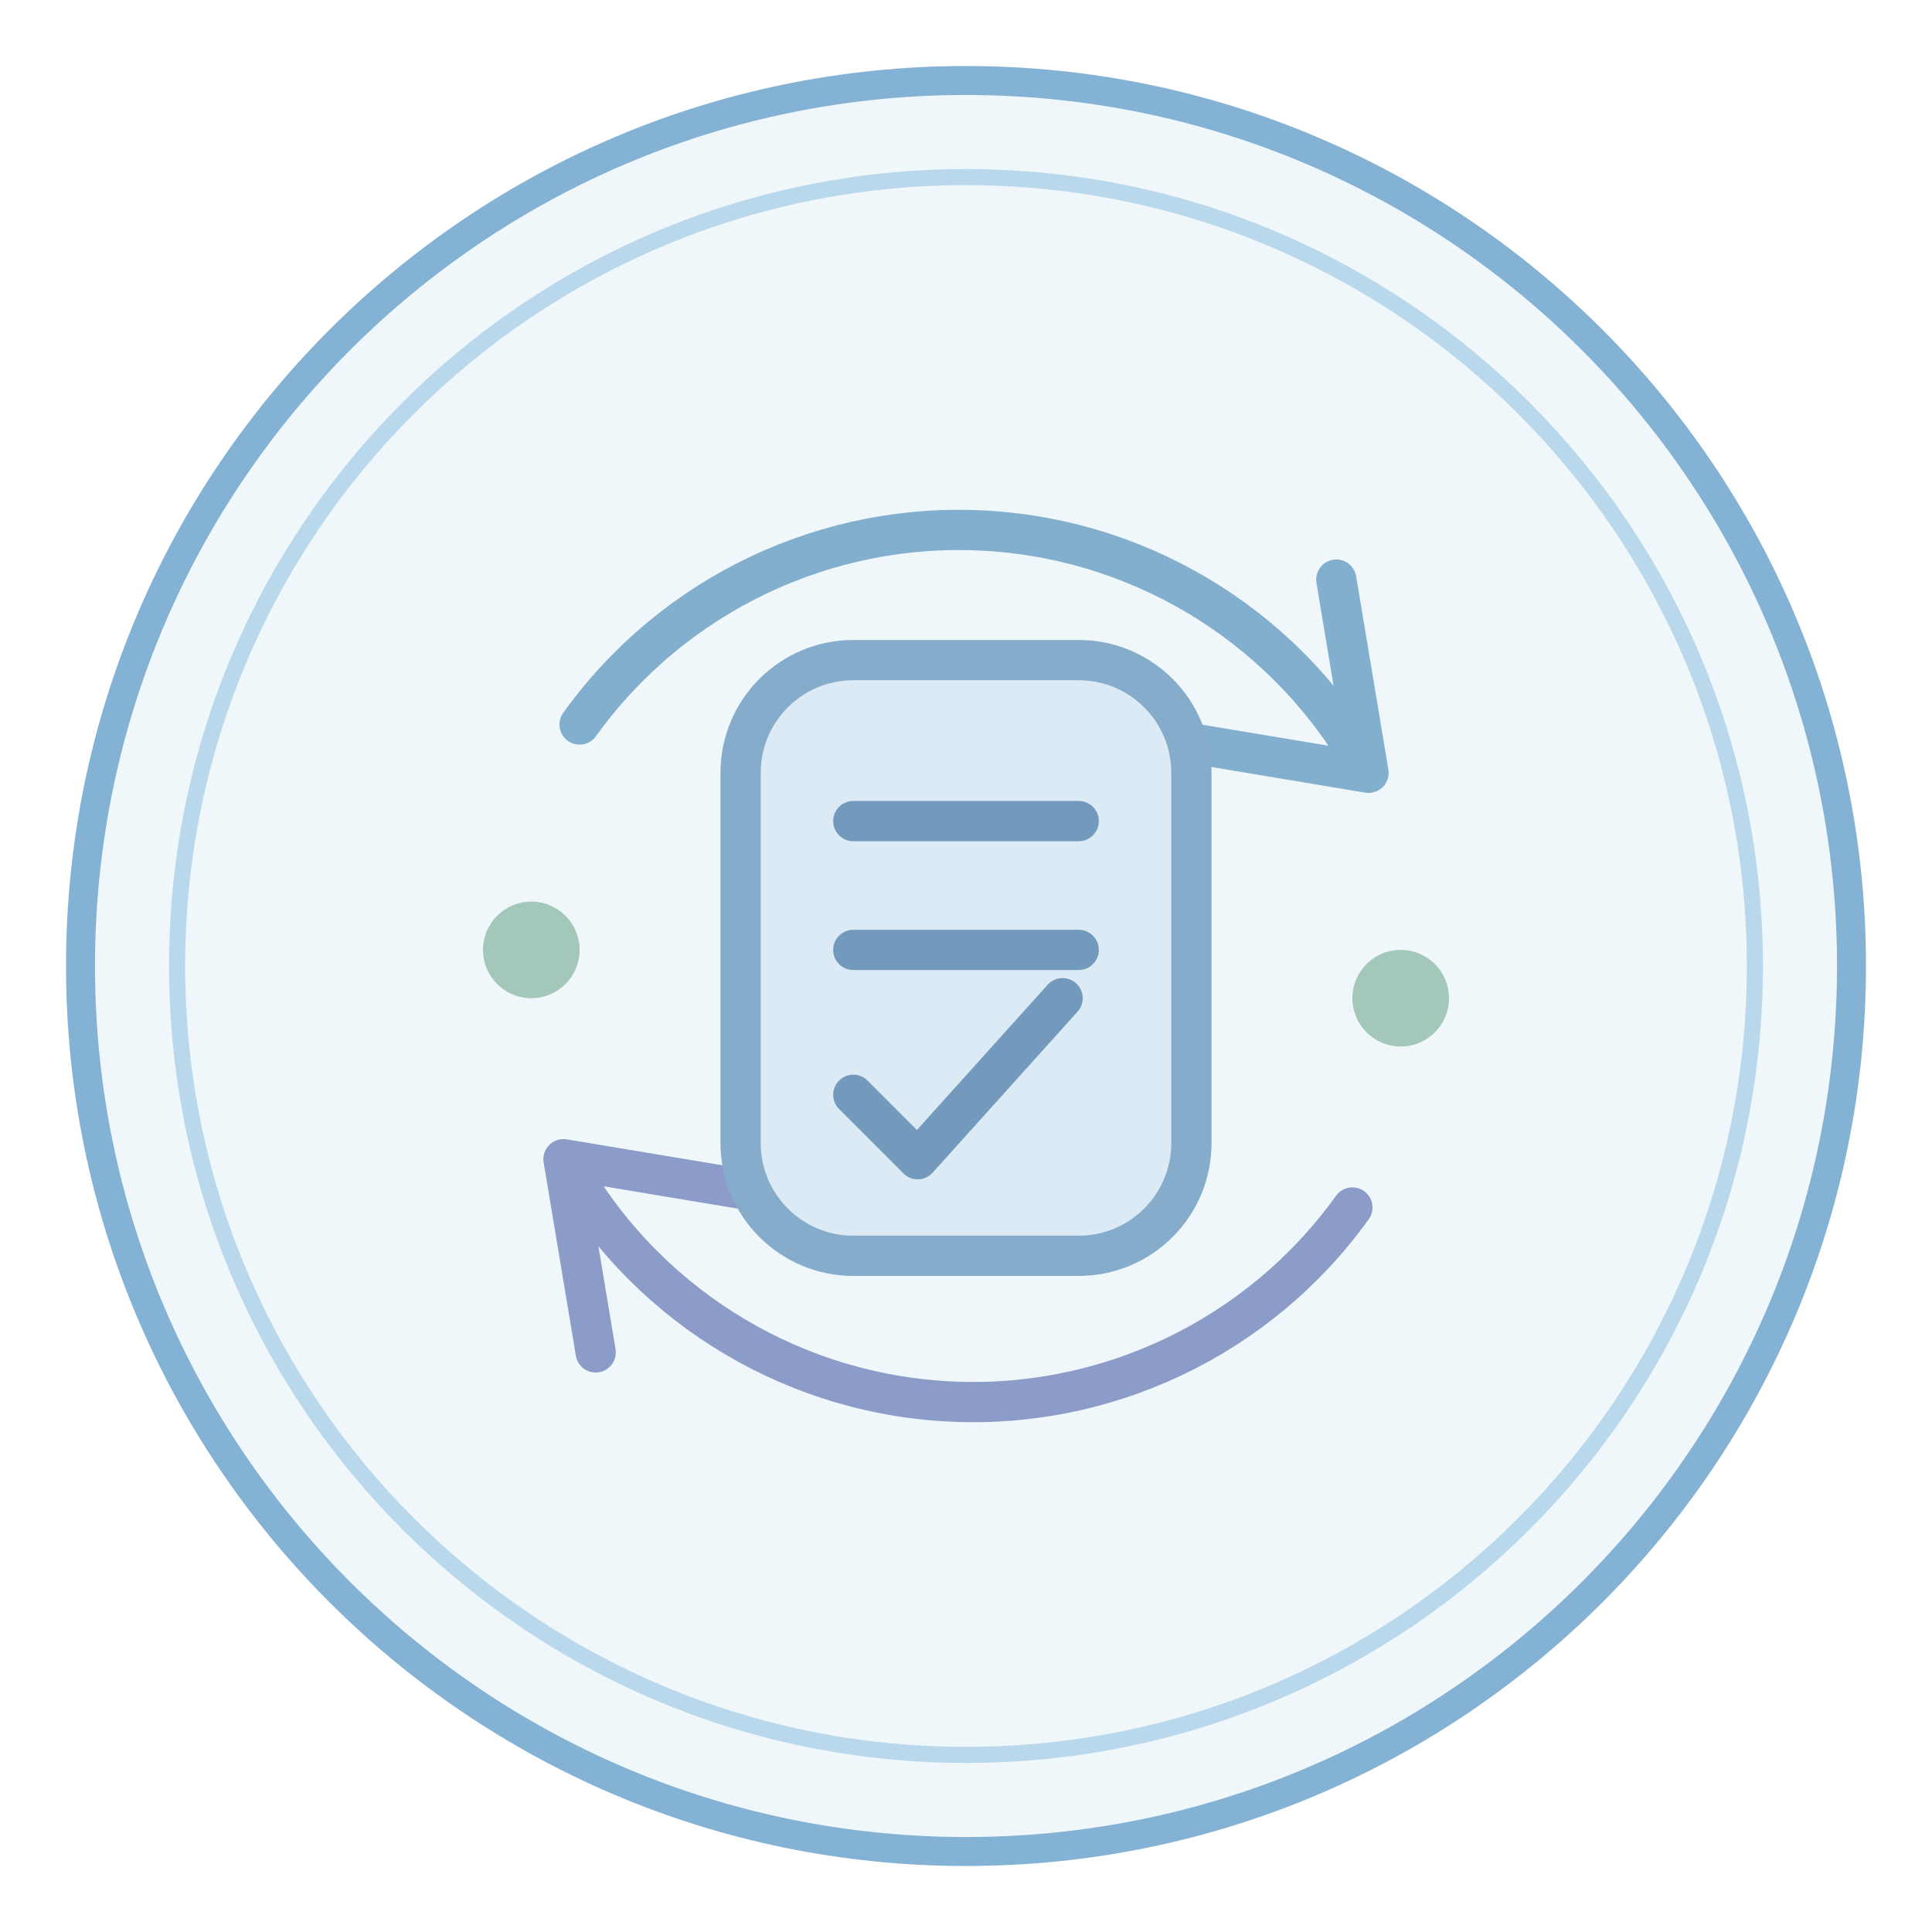
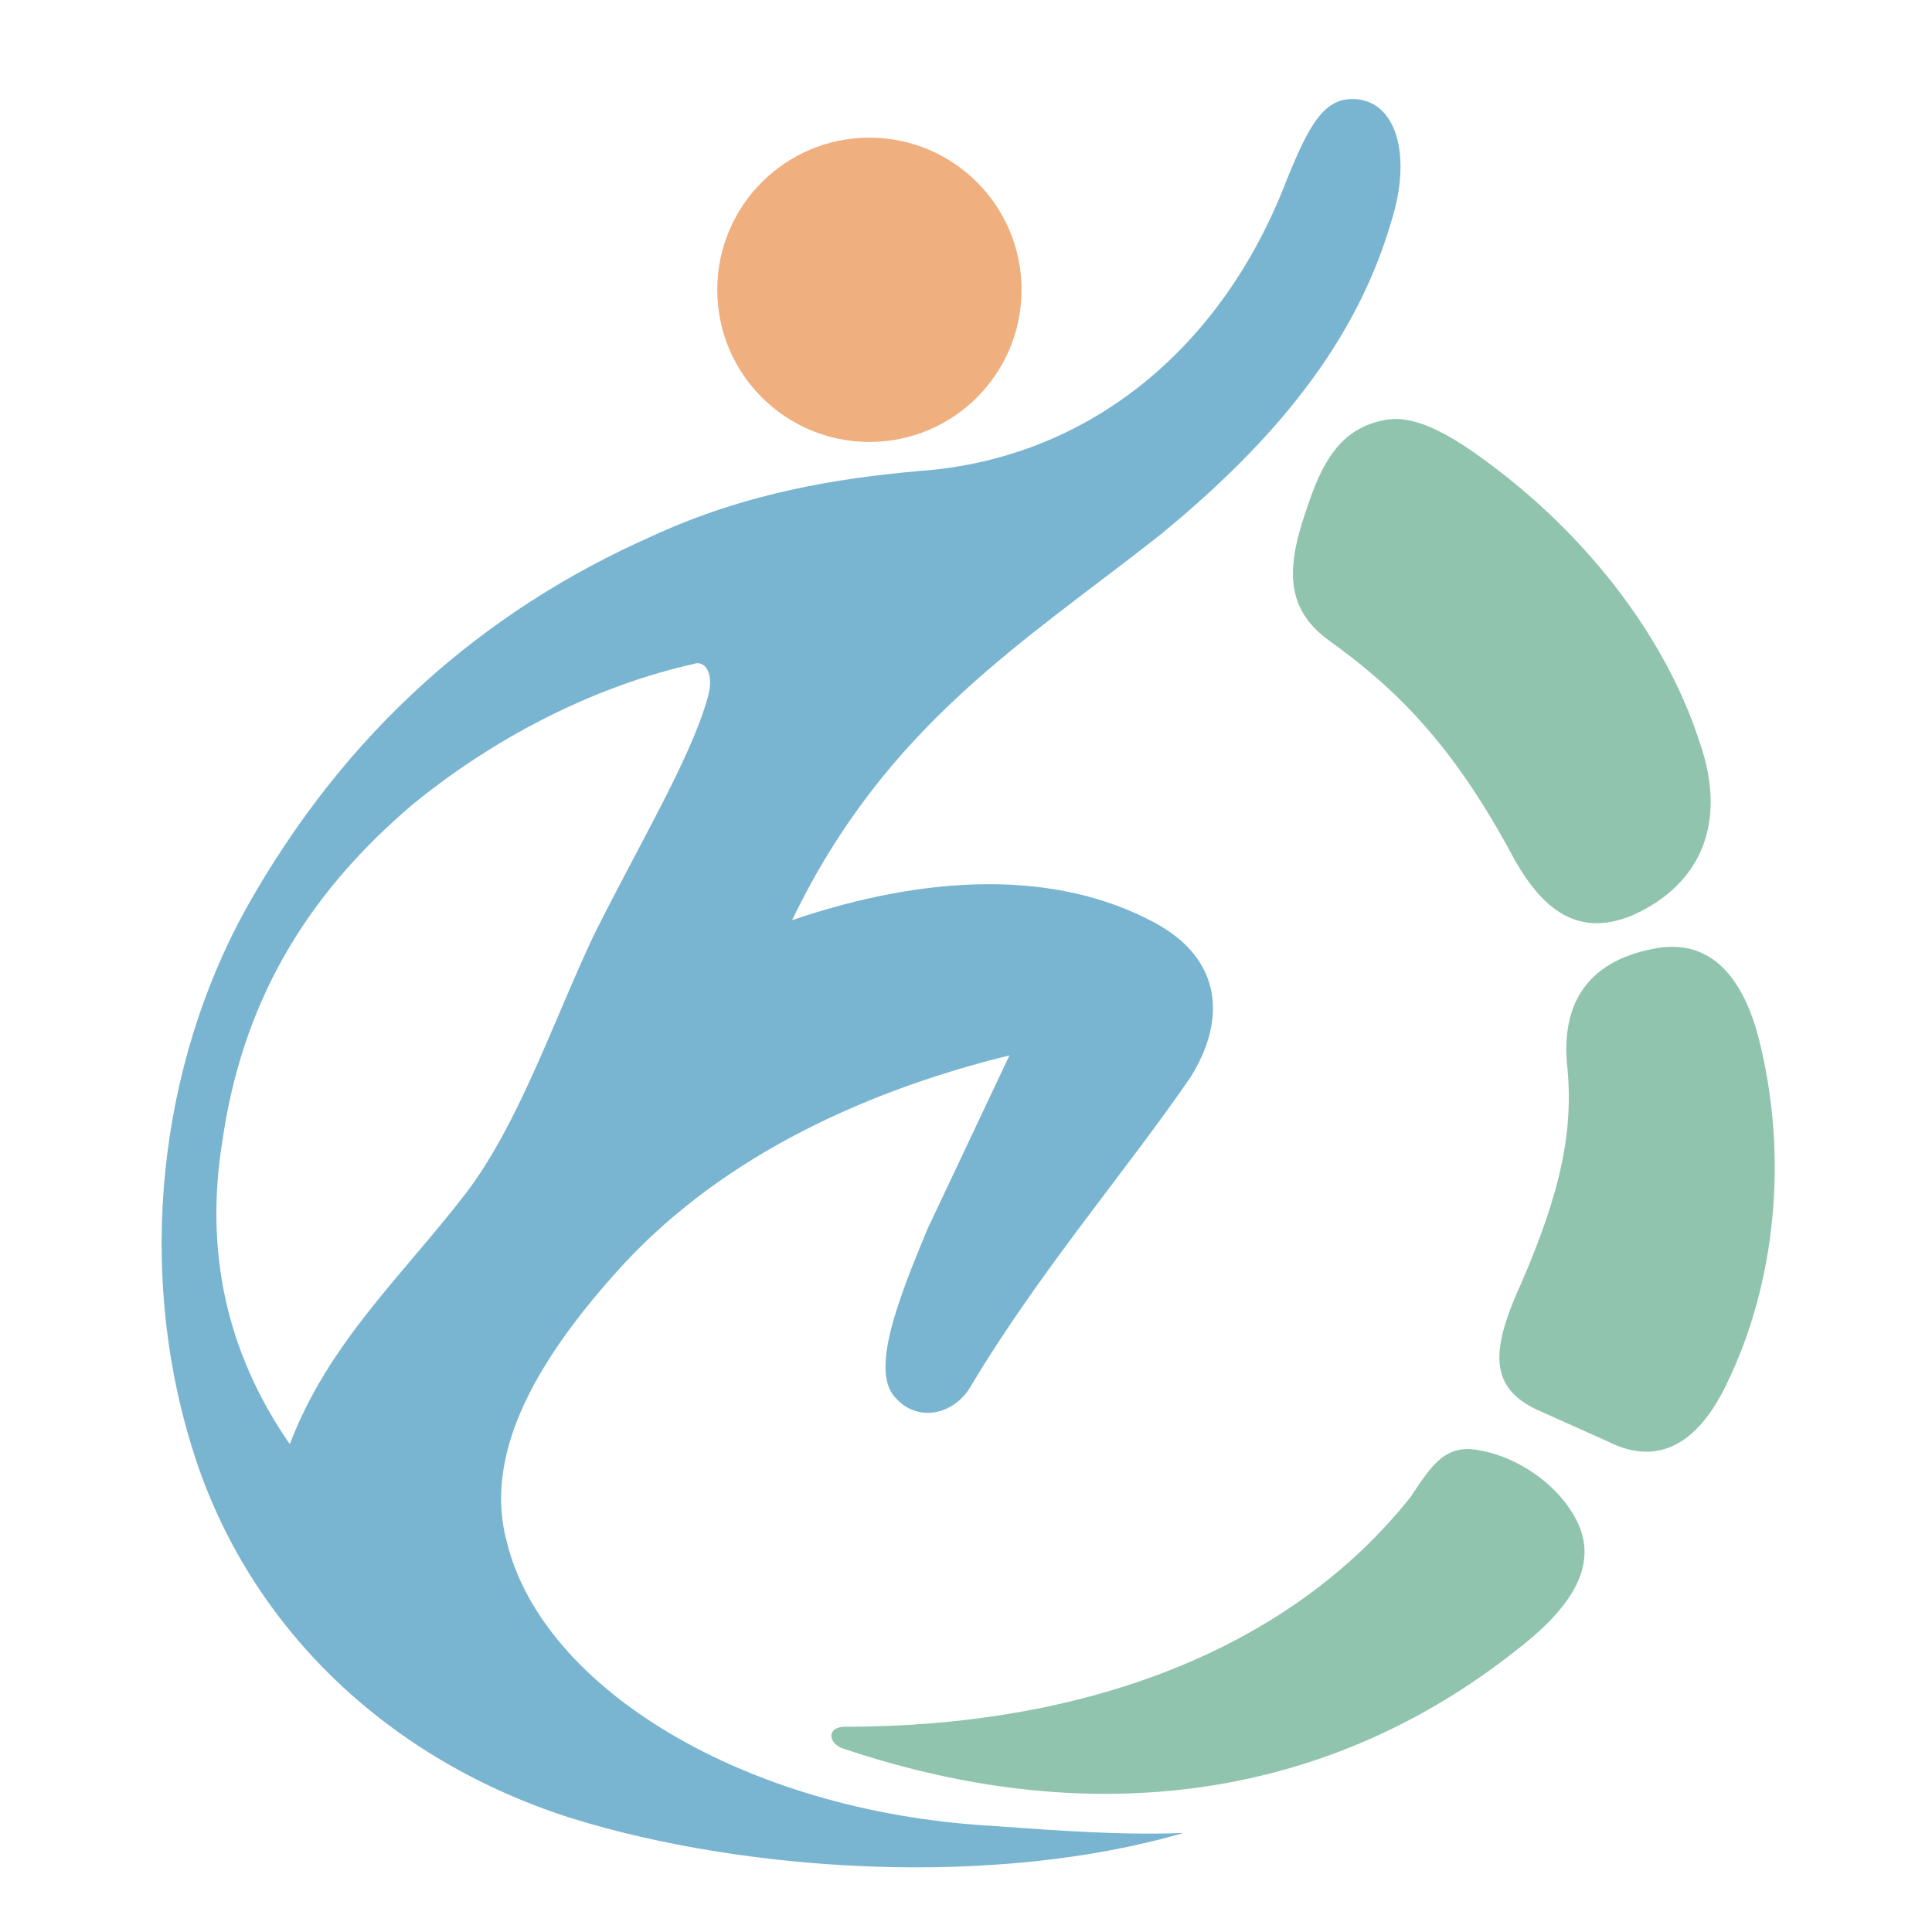
- <svg xmlns="http://www.w3.org/2000/svg" viewBox="0 0 120 120" fill="none">
-   <circle cx="60" cy="60" r="55" fill="#f0f7fb" stroke="#84b2d4" stroke-width="1.8" />
-   <circle cx="60" cy="60" r="49" stroke="#bad8eb" stroke-width="1" />
-   <g stroke="#739abc" stroke-width="2.5" stroke-linecap="round" stroke-linejoin="round">
-     <path d="M36 45a29 29 0 0 1 49 3m0 0-2-12m2 12-12-2" stroke="#82afcd" />
-     <path d="M84 75a29 29 0 0 1-49-3m0 0 2 12m-2-12 12 2" stroke="#8c9cc8" />
-     <rect x="46" y="41" width="28" height="37" rx="7" fill="#dbeaf5" stroke="#85adcb" />
-     <path d="M53 51h14M53 59h14m-14 9 4 4 9-10" />
-     <circle cx="33" cy="59" r="3" fill="#a3c8b9" stroke="none" />
-     <circle cx="87" cy="62" r="3" fill="#a3c8b9" stroke="none" />
-   </g>
+ <svg xmlns="http://www.w3.org/2000/svg" viewBox="240 210 800 800" fill="none">
+   <circle cx="600" cy="330" r="63" fill="#efaf7f" />
+   <path fill="#79b5d1" fill-rule="evenodd" d="M800 251C818 251 825 274 816 302C800 357 761 398 721 431C664 476 607 510 568 591C624 572 677 570 718 592C746 607 748 632 733 656C707 694 670 737 642 784C635 796 620 799 611 789C600 778 612 748 624 719L658 647C593 663 535 692 495 737C461 775 440 813 450 849C465 909 548 960 650 966C678 968 704 970 730 969C651 992 548 985 477 963C401 939 343 884 320 811C296 735 306 651 342 586C383 513 440 463 510 432C549 414 587 408 621 405C690 400 746 355 773 284C782 262 788 251 800 251ZM527 485C491 493 449 512 411 543C365 582 340 627 332 683C325 727 333 769 360 808C376 766 406 739 433 704C455 675 469 633 486 597C505 559 526 524 533 499C536 489 532 483 527 485Z" />
+   <path fill="#91c4af" d="M813 384C827 381 844 392 862 406C898 434 930 474 944 518C955 550 945 576 916 589C892 599 877 585 865 562C841 518 818 495 790 475C771 461 773 443 782 418C789 397 798 387 813 384Z" />
+   <path fill="#91c4af" d="M924 603C947 598 961 613 968 639C981 689 975 742 955 783C944 806 928 818 906 807L877 794C857 785 858 770 867 748C884 710 892 682 889 652C886 624 899 608 924 603Z" />
+   <path fill="#91c4af" d="M848 810C864 811 883 822 892 838C904 859 888 878 867 894C792 953 696 970 589 934C583 932 582 925 590 925C688 925 773 894 824 830C832 818 837 810 848 810Z" />
</svg>
